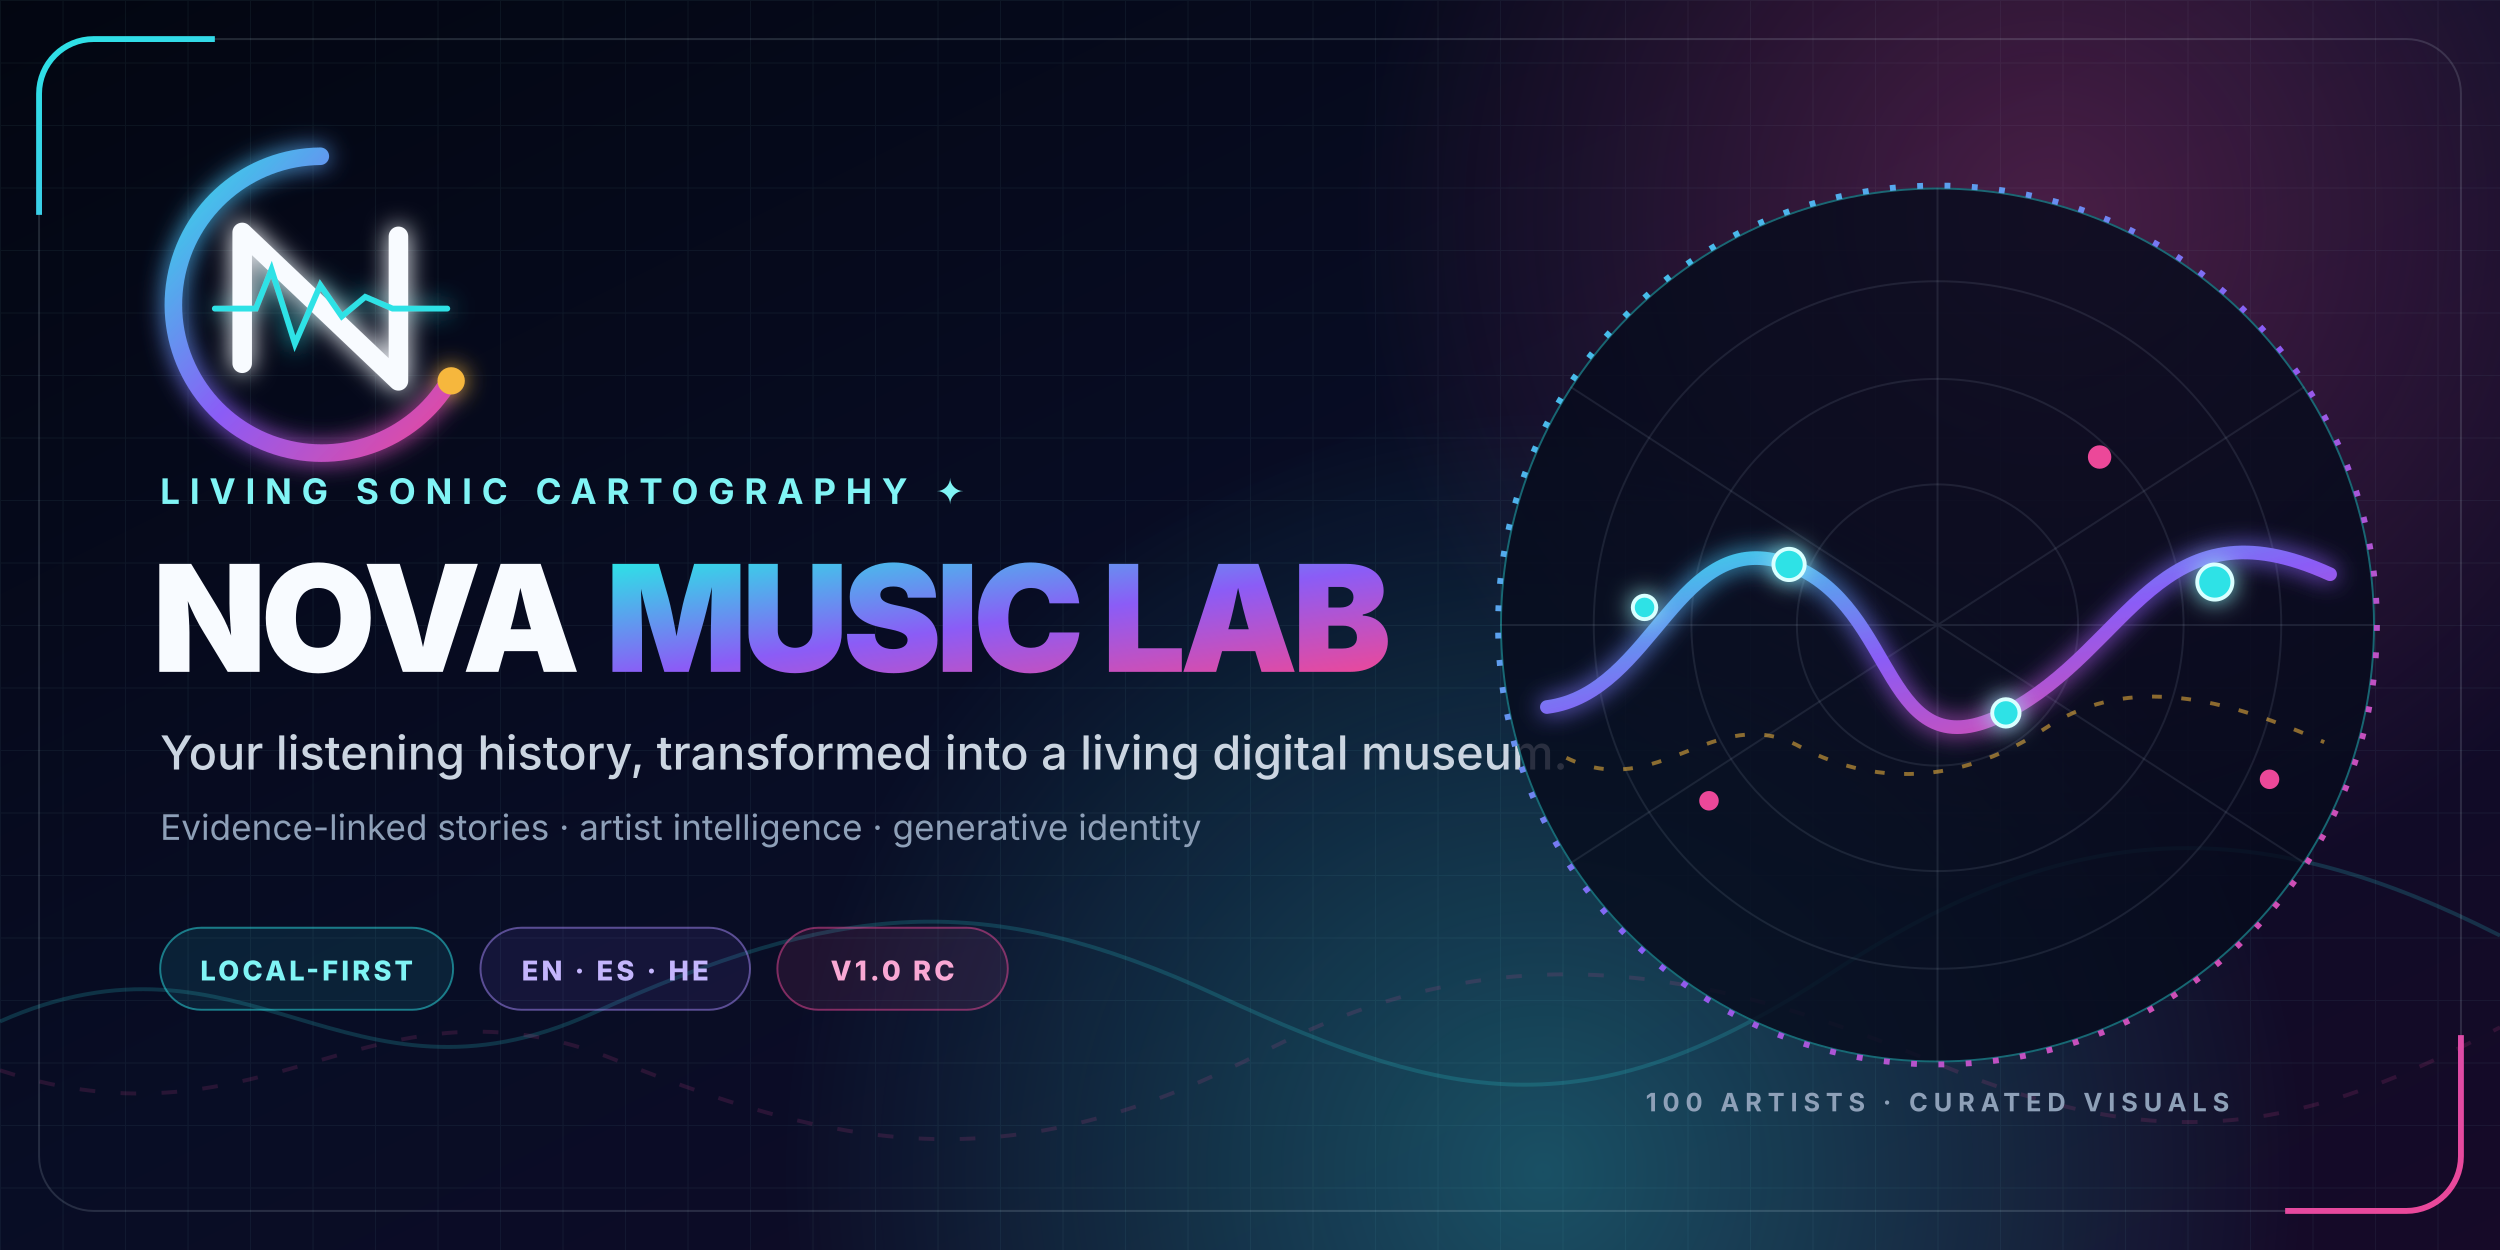
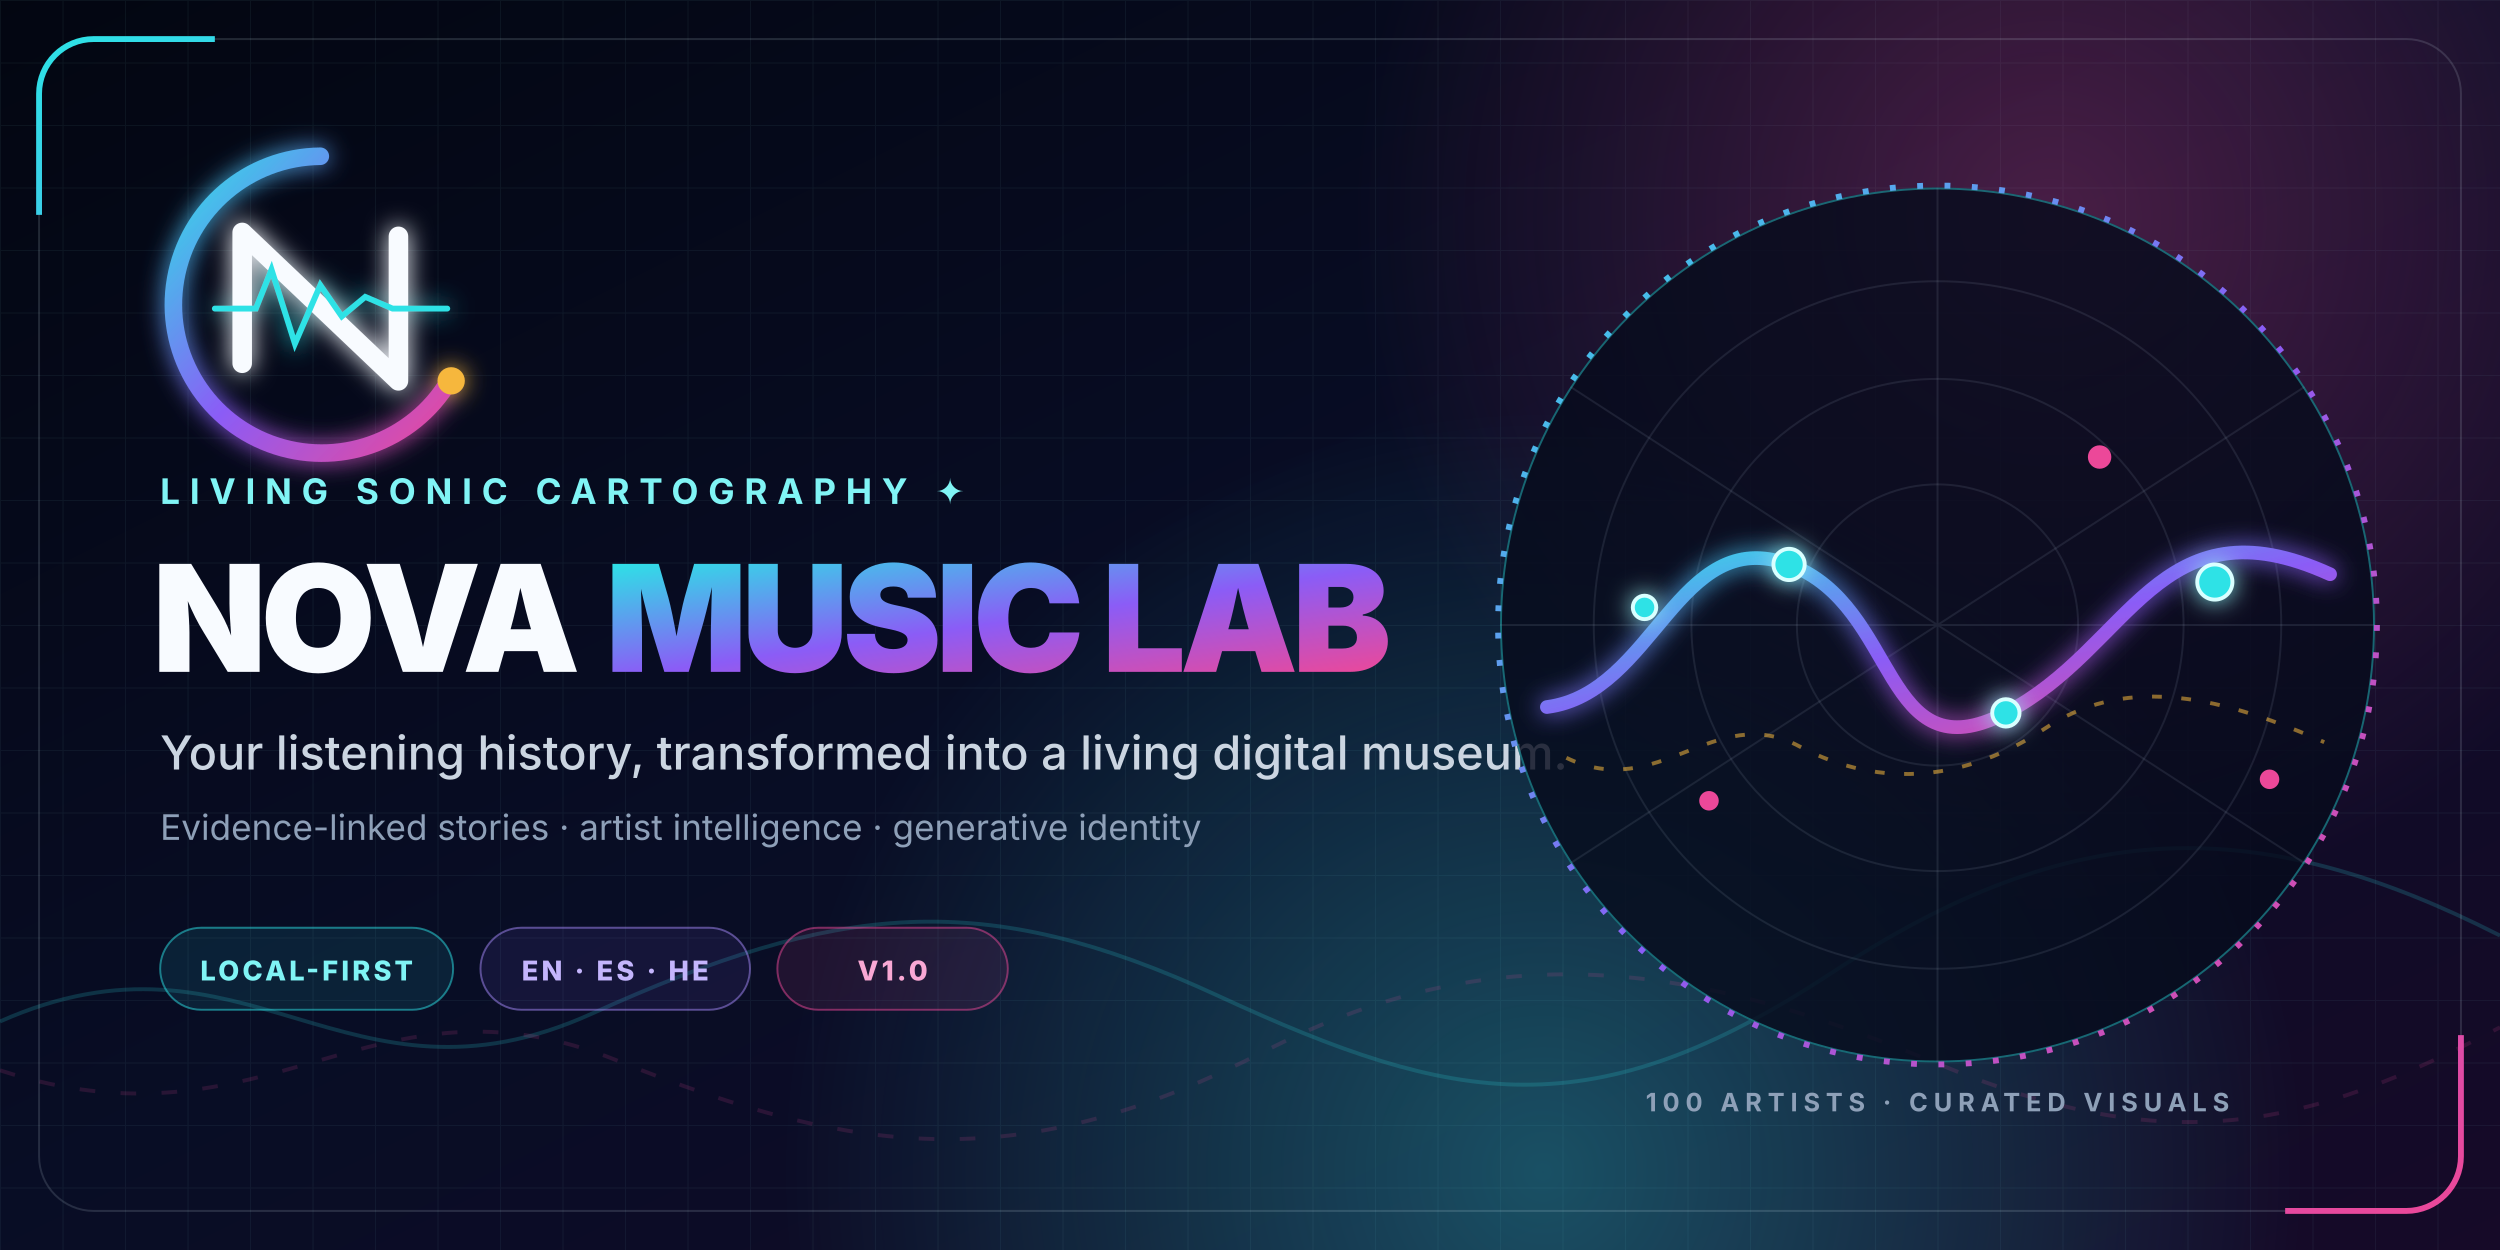
<svg xmlns="http://www.w3.org/2000/svg" width="1280" height="640" viewBox="0 0 1280 640" role="img" aria-labelledby="title description">
  <defs>
    <linearGradient id="background" x1="0" y1="0" x2="1" y2="1">
      <stop offset="0" stop-color="#030611" />
      <stop offset="0.48" stop-color="#080d25" />
      <stop offset="1" stop-color="#160a28" />
    </linearGradient>
    <linearGradient id="nova" x1="0" y1="0" x2="1" y2="1">
      <stop offset="0" stop-color="#2de2e6" />
      <stop offset="0.52" stop-color="#8b5cf6" />
      <stop offset="1" stop-color="#ec4899" />
    </linearGradient>
    <radialGradient id="cyanAura">
      <stop offset="0" stop-color="#2de2e6" stop-opacity="0.32" />
      <stop offset="1" stop-color="#2de2e6" stop-opacity="0" />
    </radialGradient>
    <radialGradient id="pinkAura">
      <stop offset="0" stop-color="#ec4899" stop-opacity="0.28" />
      <stop offset="1" stop-color="#ec4899" stop-opacity="0" />
    </radialGradient>
    <pattern id="grid" width="32" height="32" patternUnits="userSpaceOnUse">
      <path d="M32 0H0V32" fill="none" stroke="#9feff2" stroke-opacity="0.055" />
    </pattern>
    <filter id="softGlow" x="-100%" y="-100%" width="300%" height="300%">
      <feGaussianBlur stdDeviation="6" result="blur" />
      <feMerge>
        <feMergeNode in="blur" />
        <feMergeNode in="SourceGraphic" />
      </feMerge>
    </filter>
    <clipPath id="mapClip">
      <circle cx="992" cy="320" r="224" />
    </clipPath>
  </defs>
  <rect width="1280" height="640" fill="url(#background)" />
  <rect width="1280" height="640" fill="url(#grid)" />
  <circle cx="1050" cy="110" r="360" fill="url(#pinkAura)" />
  <circle cx="790" cy="600" r="390" fill="url(#cyanAura)" />
  <path d="M0 523C126 467 177 576 303 519S503 454 624 510 815 579 938 498s218-82 342-19" fill="none" stroke="#2de2e6" stroke-opacity="0.18" stroke-width="2" />
  <path d="M0 548c138 45 190-56 316-5s209 58 332-5 227-42 345 7 188 33 287-19" fill="none" stroke="#ec4899" stroke-opacity="0.14" stroke-width="2" stroke-dasharray="8 13" />
  <g transform="translate(82 74)" filter="url(#softGlow)">
    <path d="M82 6A76 76 0 1 0 148 121" fill="none" stroke="url(#nova)" stroke-width="9" stroke-linecap="round" />
    <circle cx="149" cy="121" r="7" fill="#f6b73c" />
    <path d="M42 112V45l80 76V47" fill="none" stroke="#f8fbff" stroke-width="10" stroke-linecap="round" stroke-linejoin="round" />
    <path d="M28 84h21l8-20 12 38 13-30 11 16 12-10 14 6h28" fill="none" stroke="#2de2e6" stroke-width="3" stroke-linecap="round" />
  </g>
  <g font-family="Inter,Segoe UI,Arial,sans-serif">
    <text x="82" y="258" fill="#80f4f5" font-size="18" font-weight="700" letter-spacing="5">LIVING SONIC CARTOGRAPHY ✦</text>
    <text x="78" y="344" fill="#f8fbff" font-size="76" font-weight="900" letter-spacing="-3">NOVA</text>
    <text x="310" y="344" fill="url(#nova)" font-size="76" font-weight="900" letter-spacing="-3">MUSIC LAB</text>
    <text x="82" y="394" fill="#cbd5e1" font-size="24" font-weight="500">Your listening history, transformed into a living digital museum.</text>
    <text x="82" y="430" fill="#8ea0b8" font-size="18">Evidence-linked stories · artist intelligence · generative identity</text>
    <g transform="translate(82 475)" font-size="14" font-weight="800" letter-spacing="1.6">
      <rect width="150" height="42" rx="21" fill="#2de2e6" fill-opacity="0.1" stroke="#2de2e6" stroke-opacity="0.5" />
      <text x="75" y="27" fill="#80f4f5" text-anchor="middle">LOCAL-FIRST</text>
      <rect x="164" width="138" height="42" rx="21" fill="#8b5cf6" fill-opacity="0.1" stroke="#a78bfa" stroke-opacity="0.5" />
      <text x="233" y="27" fill="#c4b5fd" text-anchor="middle">EN · ES · HE</text>
      <rect x="316" width="118" height="42" rx="21" fill="#ec4899" fill-opacity="0.1" stroke="#ec4899" stroke-opacity="0.5" />
-       <text x="375" y="27" fill="#f9a8d4" text-anchor="middle">V1.0 RC</text>
+       <text x="375" y="27" fill="#f9a8d4" text-anchor="middle">V1.0</text>
    </g>
  </g>
  <g clip-path="url(#mapClip)">
    <circle cx="992" cy="320" r="224" fill="#070b1c" fill-opacity="0.82" stroke="#2de2e6" stroke-opacity="0.42" stroke-width="2" />
    <g fill="none" stroke="#94a3b8" stroke-opacity="0.14">
      <circle cx="992" cy="320" r="176" />
      <circle cx="992" cy="320" r="126" />
      <circle cx="992" cy="320" r="72" />
      <path d="M768 320h448M992 96v448M804 198l376 244M804 442l376-244" />
    </g>
    <path d="M792 362c55-7 67-94 124-73s47 109 111 76 78-111 166-71" fill="none" stroke="url(#nova)" stroke-width="7" stroke-linecap="round" filter="url(#softGlow)" />
    <path d="M802 388c47 23 76-29 119-6s87 17 126-9 85-19 143 7" fill="none" stroke="#f6b73c" stroke-opacity="0.55" stroke-width="2" stroke-dasharray="5 10" />
    <g fill="#2de2e6" stroke="#d9ffff" stroke-width="2" filter="url(#softGlow)">
      <circle cx="842" cy="311" r="6" />
      <circle cx="916" cy="289" r="8" />
      <circle cx="1027" cy="365" r="7" />
      <circle cx="1134" cy="298" r="9" />
    </g>
    <g fill="#ec4899">
      <circle cx="875" cy="410" r="5" />
      <circle cx="1075" cy="234" r="6" />
      <circle cx="1162" cy="399" r="5" />
    </g>
  </g>
  <circle cx="992" cy="320" r="225" fill="none" stroke="url(#nova)" stroke-width="3" stroke-dasharray="3 11" />
  <g font-family="Inter,Segoe UI,Arial,sans-serif" text-anchor="middle">
    <text x="992" y="569" fill="#8ea0b8" font-size="13" font-weight="700" letter-spacing="3">100 ARTISTS · CURATED VISUALS</text>
  </g>
  <rect x="20" y="20" width="1240" height="600" rx="28" fill="none" stroke="#e2f9ff" stroke-opacity="0.14" />
  <path d="M20 110V48a28 28 0 0 1 28-28h62M1170 620h62a28 28 0 0 0 28-28v-62" fill="none" stroke="url(#nova)" stroke-width="3" />
</svg>
